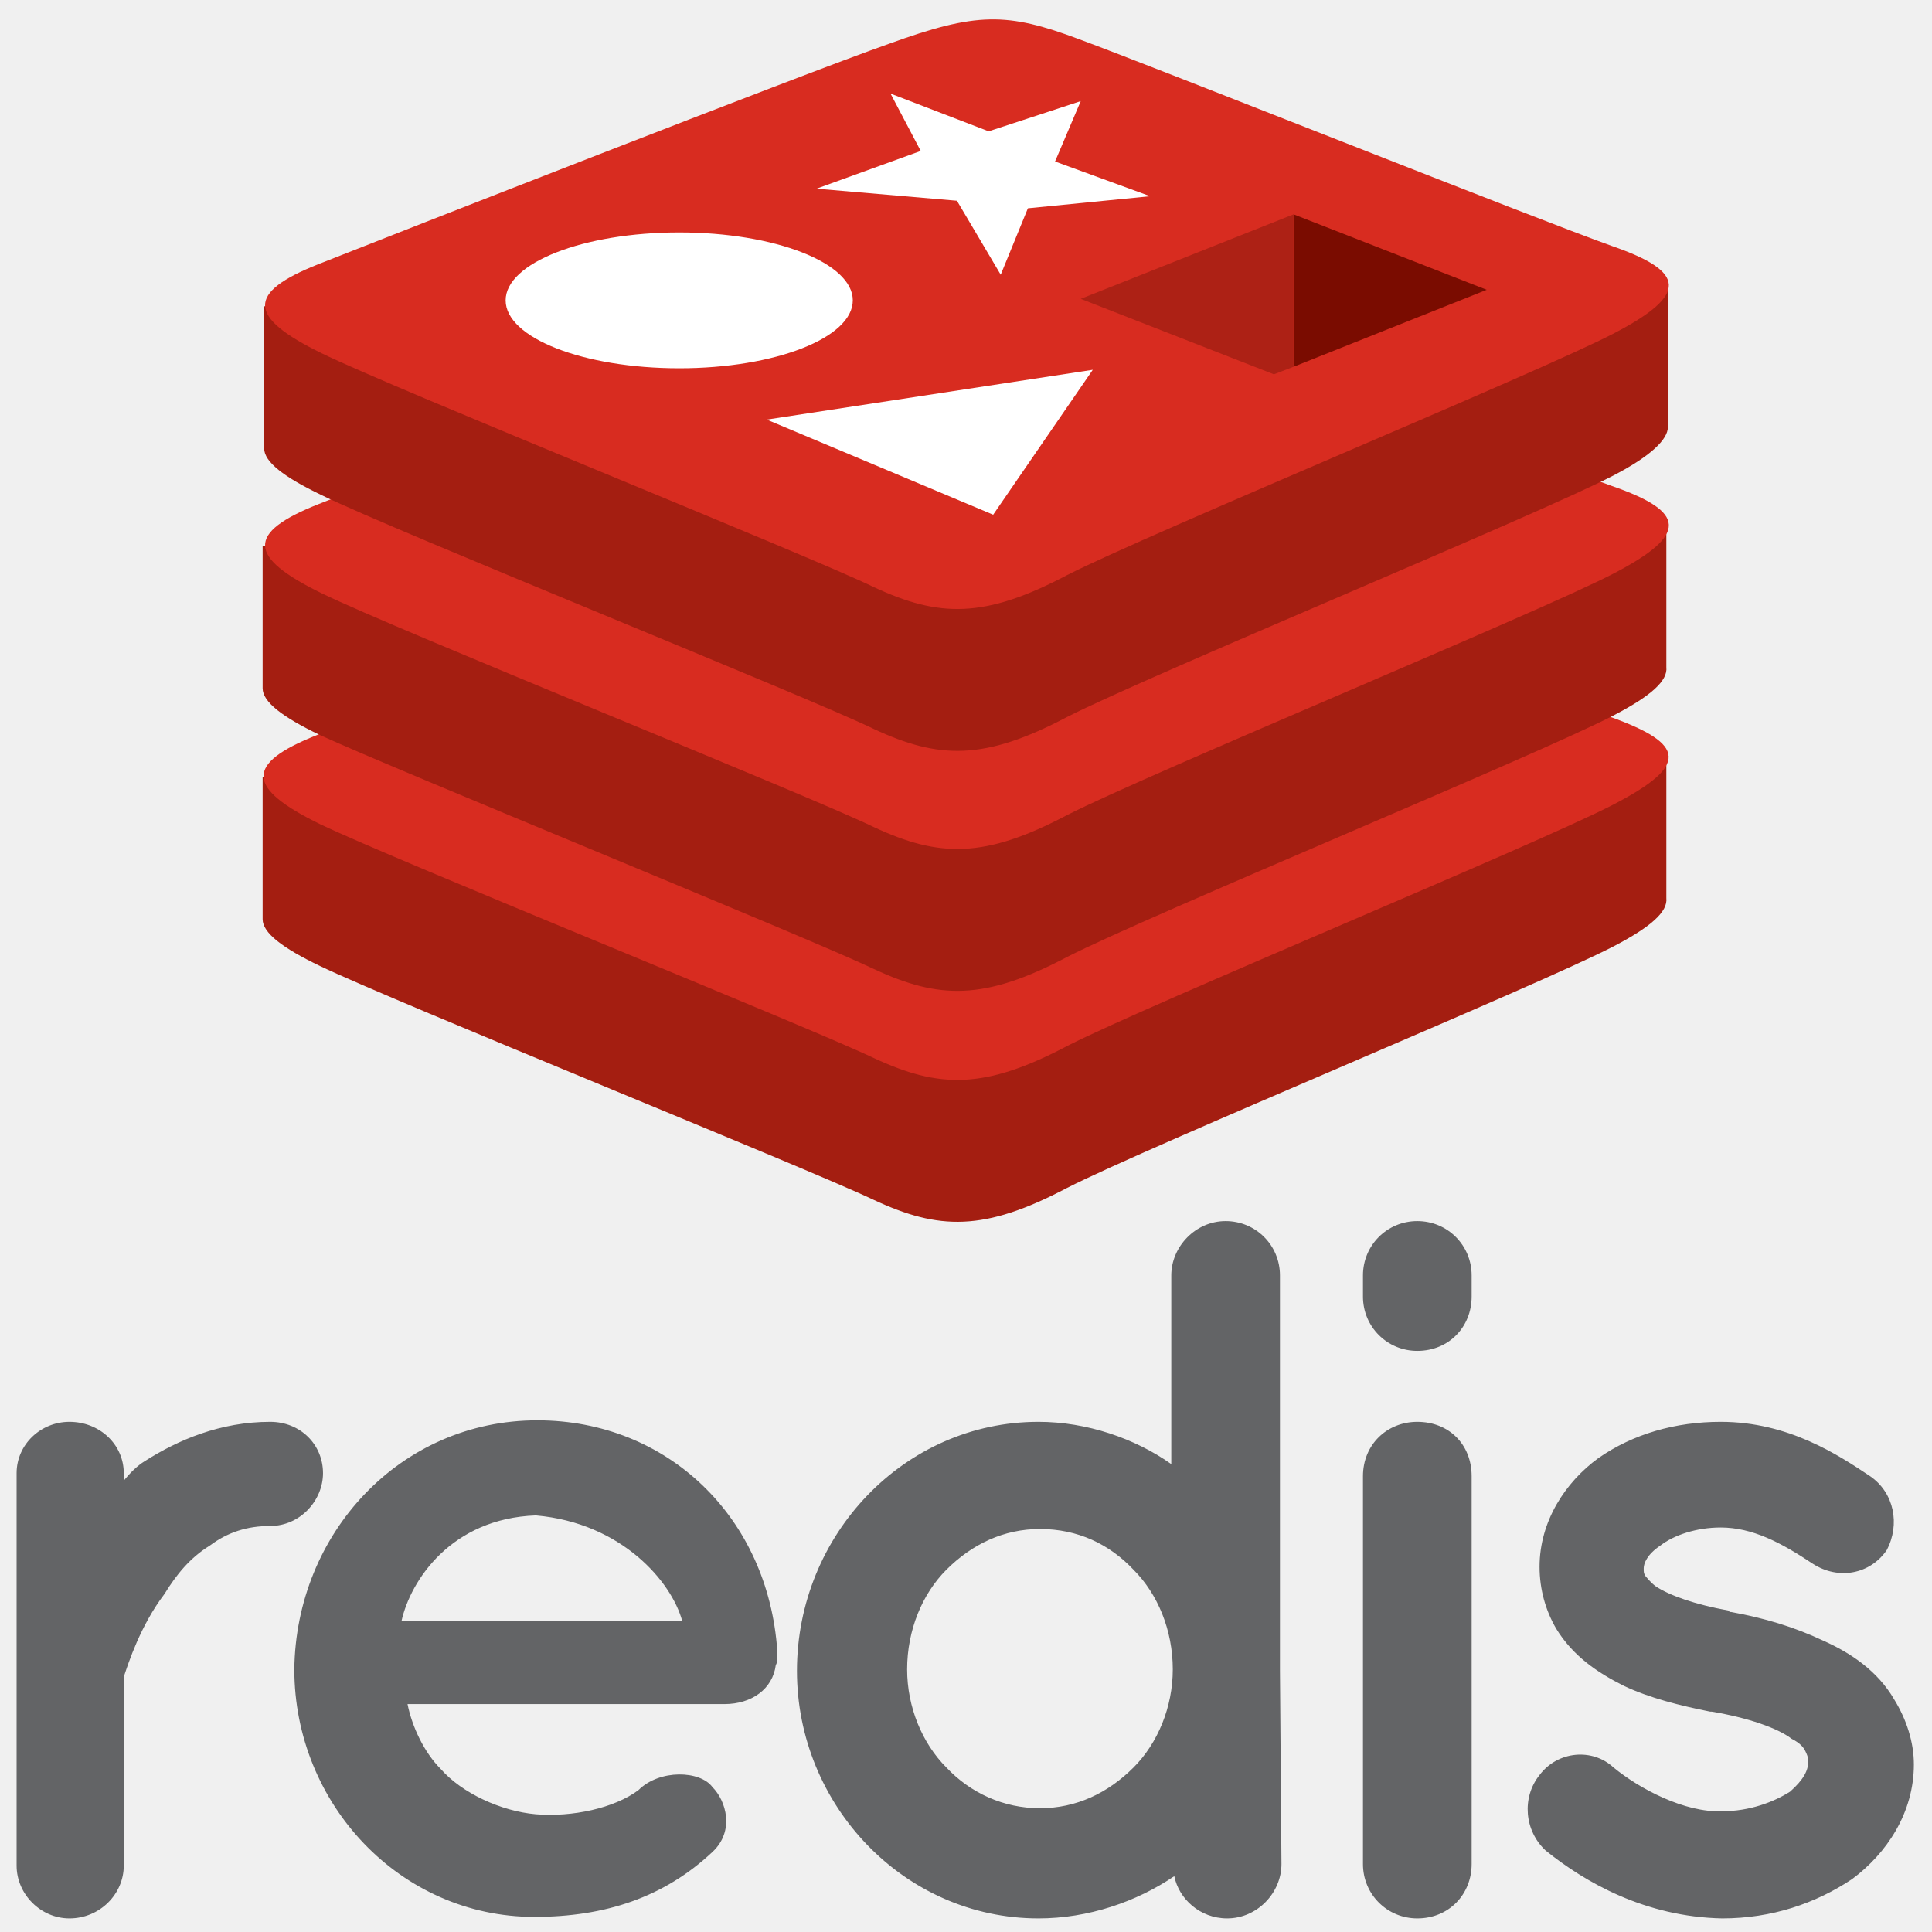
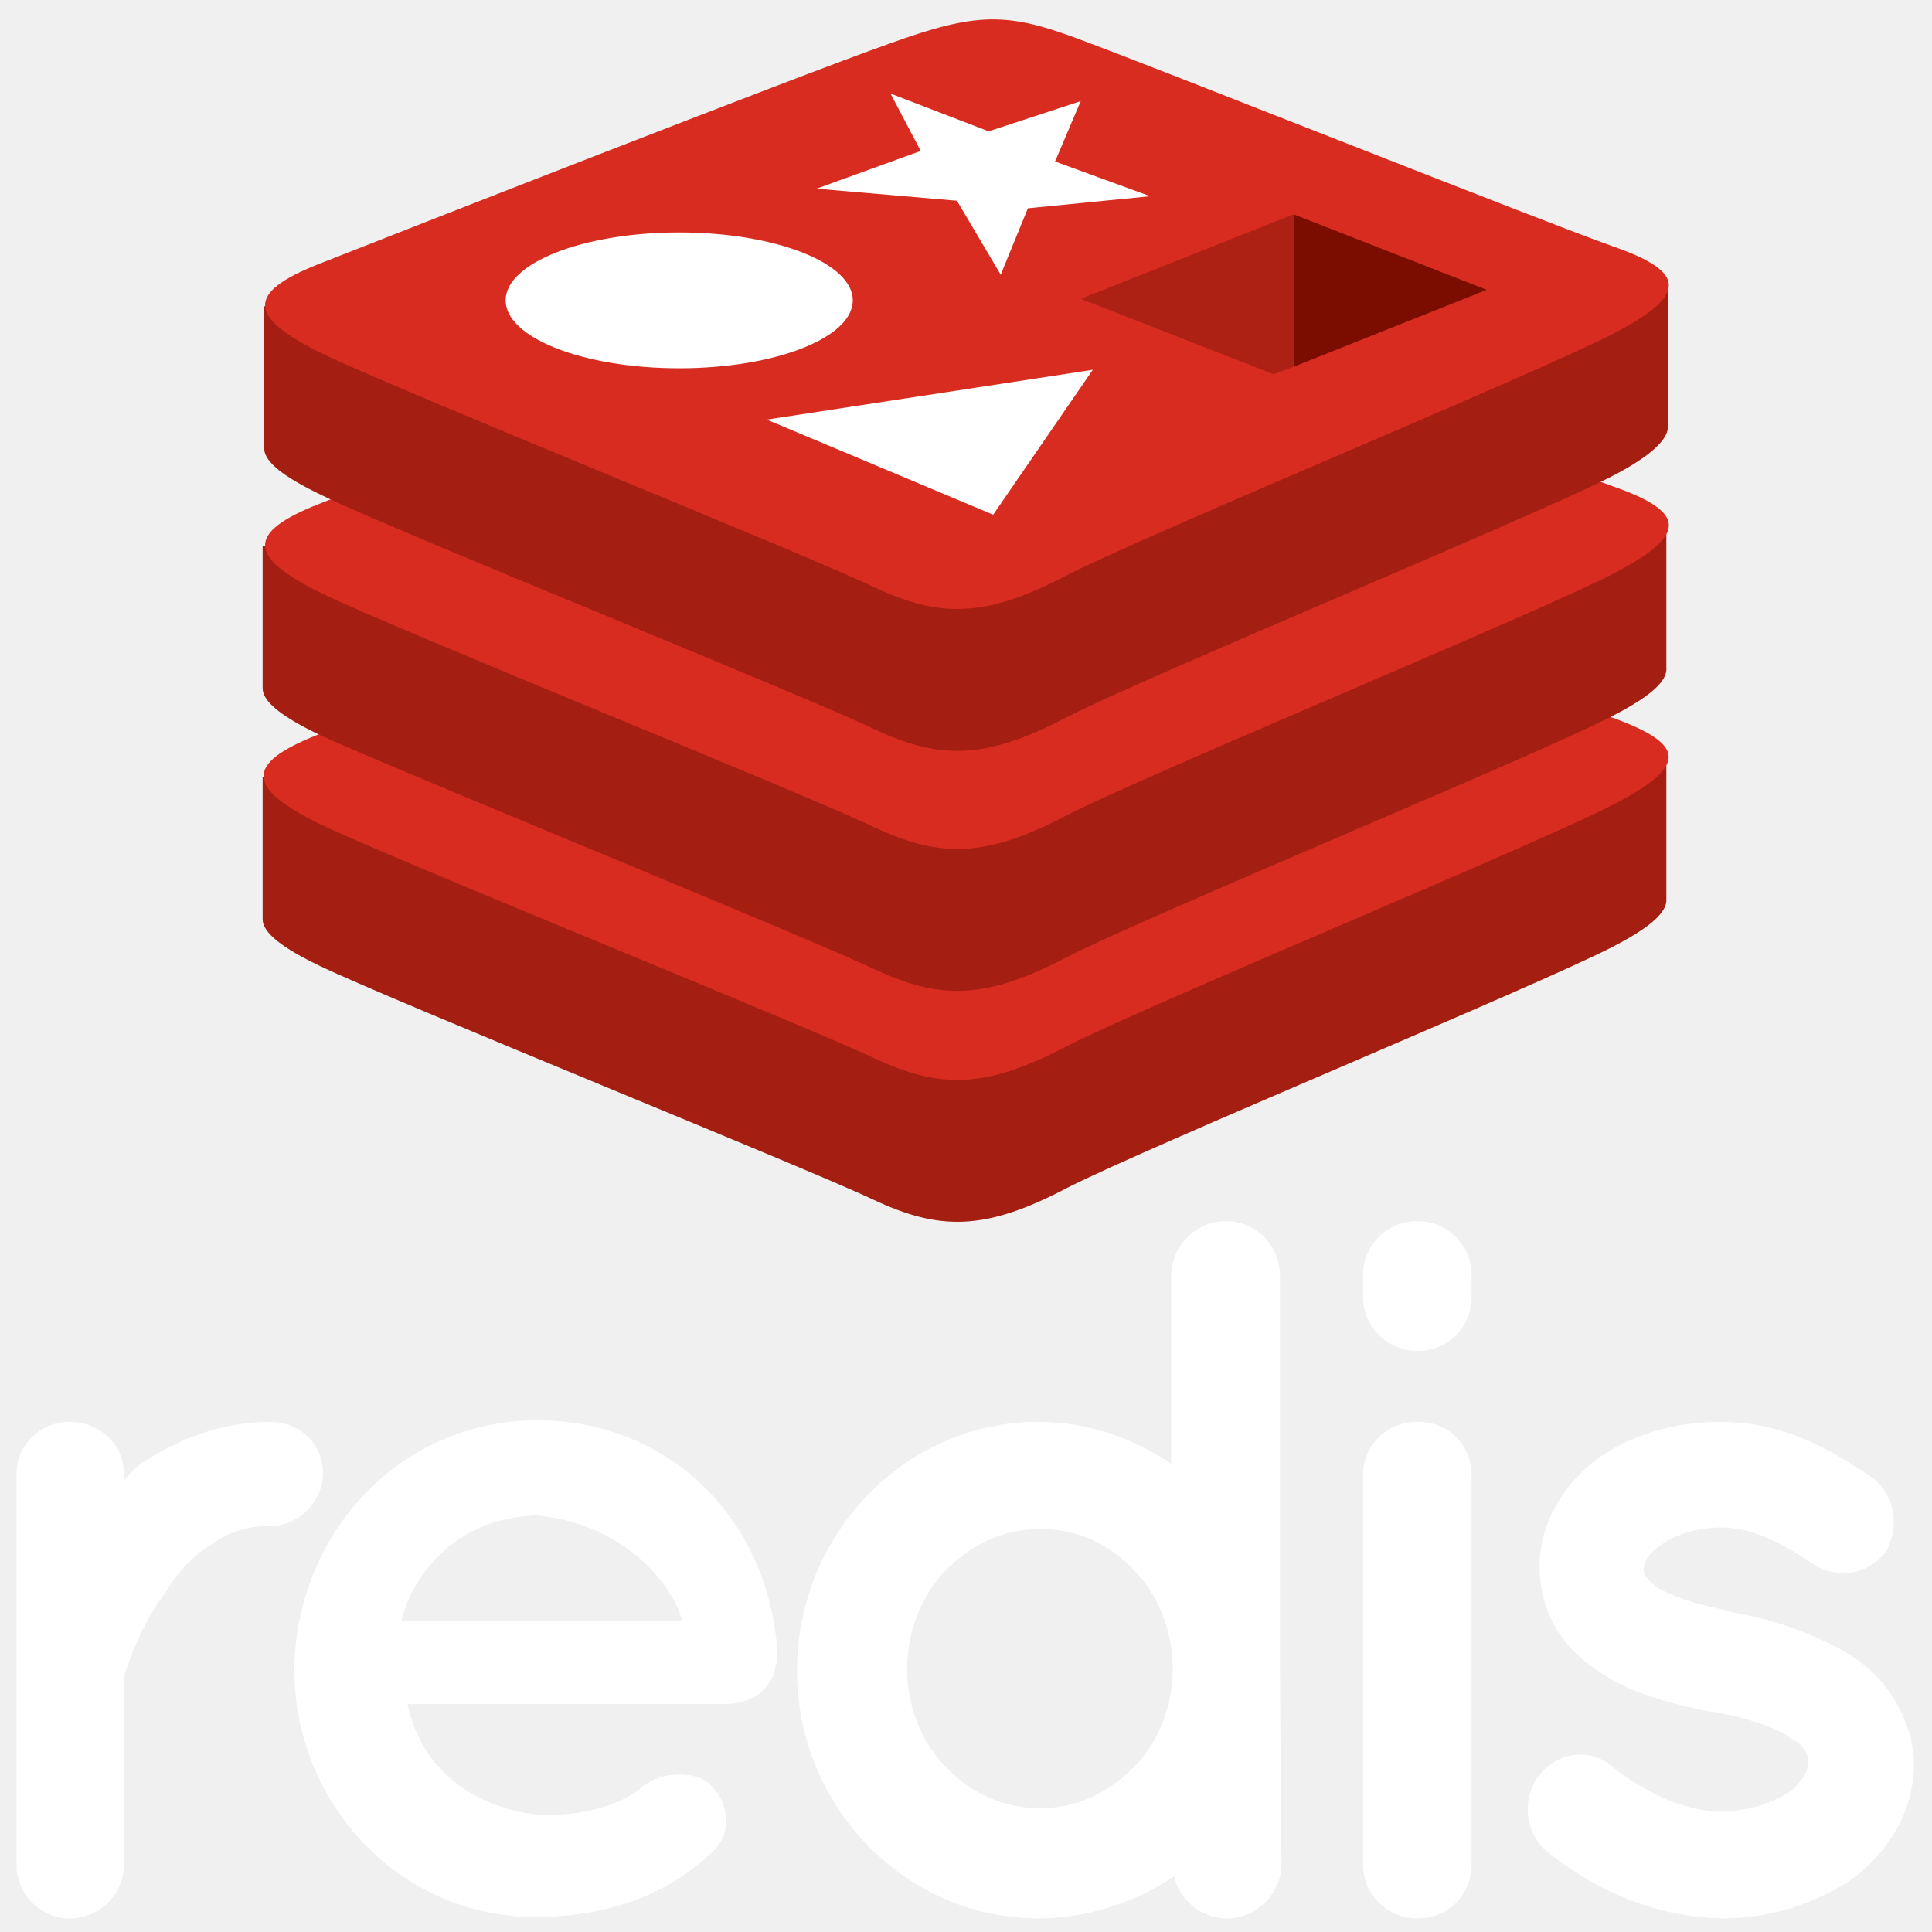
<svg xmlns="http://www.w3.org/2000/svg" viewBox="0 0 128 128">
-   <path d="M21.4 97.6c0 1.8-1.5 3.5-3.5 3.5-1.5 0-2.8.4-4 1.3-1.3.8-2.2 1.9-3 3.2-1.6 2.1-2.4 4.6-2.7 5.5v12.5c0 1.9-1.6 3.5-3.6 3.5-1.9 0-3.5-1.6-3.5-3.5v-26c0-1.9 1.6-3.4 3.5-3.4 2 0 3.6 1.5 3.6 3.4v.5c.4-.5.9-1 1.4-1.3 2.2-1.4 5-2.6 8.3-2.6 2 0 3.5 1.5 3.5 3.4zm-1.9 13c.1-9 7-16.5 16.1-16.5 8.6 0 15.3 6.4 15.9 15.3v.3c0 .1 0 .5-.1.6-.2 1.6-1.6 2.6-3.4 2.6H27c.3 1.5 1.1 3.2 2.2 4.3 1.4 1.6 4 2.8 6.3 3 2.4.2 5.2-.4 6.8-1.6 1.4-1.4 4.1-1.3 4.9-.2.9.9 1.5 2.9 0 4.3-3.2 3-7.1 4.3-11.8 4.3-8.9 0-15.9-7.5-15.9-16.4zm7.1-3.2h18.6c-.7-2.6-4-6.5-9.7-7-5.6.2-8.3 4.3-8.9 7zm58.3 16.1c0 1.9-1.6 3.6-3.6 3.6-1.8 0-3.2-1.3-3.5-2.8-2.5 1.7-5.7 2.8-9 2.8-8.9 0-16-7.5-16-16.4 0-9 7.1-16.5 16-16.5 3.2 0 6.4 1.1 8.8 2.8V84.5c0-1.9 1.6-3.6 3.6-3.6s3.6 1.6 3.6 3.6v26.2l.1 12.8zm-16-22.2c-2.4 0-4.5 1-6.2 2.7-1.6 1.6-2.6 4-2.6 6.6 0 2.5 1 4.9 2.6 6.5 1.6 1.7 3.8 2.7 6.2 2.7 2.4 0 4.5-1 6.2-2.7 1.6-1.6 2.6-4 2.6-6.5 0-2.6-1-5-2.6-6.6-1.6-1.7-3.7-2.7-6.2-2.7zm28.6-15.4c0 2-1.5 3.6-3.6 3.6-2 0-3.6-1.6-3.6-3.6v-1.4c0-2 1.6-3.6 3.6-3.6s3.6 1.6 3.6 3.6v1.4zm0 11.9v25.7c0 2-1.5 3.6-3.6 3.6-2 0-3.6-1.6-3.6-3.6V97.8c0-2.1 1.6-3.6 3.6-3.6 2.1 0 3.6 1.5 3.6 3.6zm4.5 19.8c1.2-1.6 3.5-1.8 4.9-.5 1.7 1.4 4.7 3 7.2 2.9 1.8 0 3.4-.6 4.5-1.3.9-.8 1.2-1.4 1.2-2 0-.3-.1-.5-.2-.7-.1-.2-.3-.5-.9-.8-.9-.7-2.9-1.4-5.3-1.8h-.1c-2-.4-4-.9-5.7-1.7-1.8-.9-3.4-2-4.5-3.8-.7-1.2-1.1-2.6-1.1-4.1 0-3 1.7-5.6 3.9-7.2 2.3-1.6 5.1-2.4 8.1-2.4 4.5 0 7.8 2.2 9.9 3.6 1.6 1.1 2 3.2 1.1 4.9-1.1 1.6-3.2 2-4.9.9-2.1-1.4-4-2.4-6.1-2.4-1.6 0-3.1.5-4 1.2-.9.6-1.1 1.2-1.1 1.5 0 .3 0 .3.1.5.1.1.3.4.7.7.9.6 2.6 1.2 4.8 1.6l.1.1h.1c2.2.4 4.2 1 6.1 1.9 1.8.8 3.6 2 4.7 3.9.8 1.3 1.3 2.8 1.3 4.3 0 3.2-1.8 5.9-4.1 7.6-2.4 1.6-5.3 2.6-8.6 2.6-5.1-.1-9.1-2.4-11.7-4.5-1.4-1.3-1.6-3.5-.4-5z" fill="#636466" />
+   <path d="M21.4 97.6c0 1.8-1.5 3.5-3.5 3.5-1.5 0-2.8.4-4 1.3-1.3.8-2.2 1.9-3 3.2-1.6 2.1-2.4 4.6-2.7 5.5v12.5c0 1.9-1.6 3.5-3.6 3.5-1.9 0-3.5-1.6-3.5-3.5v-26c0-1.9 1.6-3.4 3.5-3.4 2 0 3.6 1.5 3.6 3.4v.5c.4-.5.9-1 1.4-1.3 2.2-1.4 5-2.6 8.3-2.6 2 0 3.5 1.5 3.5 3.4zm-1.9 13c.1-9 7-16.5 16.1-16.5 8.6 0 15.3 6.4 15.9 15.3v.3c0 .1 0 .5-.1.6-.2 1.6-1.6 2.6-3.4 2.6H27c.3 1.5 1.1 3.2 2.2 4.3 1.4 1.6 4 2.8 6.3 3 2.4.2 5.2-.4 6.8-1.6 1.4-1.4 4.1-1.3 4.9-.2.9.9 1.5 2.9 0 4.3-3.2 3-7.1 4.3-11.8 4.3-8.9 0-15.9-7.5-15.9-16.4zm7.1-3.2h18.6c-.7-2.6-4-6.5-9.7-7-5.6.2-8.3 4.3-8.9 7zm58.3 16.1c0 1.9-1.6 3.6-3.6 3.6-1.8 0-3.2-1.3-3.5-2.8-2.5 1.7-5.7 2.8-9 2.8-8.9 0-16-7.5-16-16.4 0-9 7.1-16.5 16-16.5 3.2 0 6.4 1.1 8.8 2.8V84.5c0-1.9 1.6-3.6 3.6-3.6s3.6 1.6 3.6 3.6v26.2l.1 12.8zm-16-22.2c-2.4 0-4.5 1-6.2 2.7-1.6 1.6-2.6 4-2.6 6.6 0 2.5 1 4.9 2.6 6.5 1.6 1.7 3.8 2.7 6.2 2.7 2.4 0 4.5-1 6.2-2.7 1.6-1.6 2.6-4 2.6-6.5 0-2.6-1-5-2.6-6.6-1.6-1.7-3.7-2.7-6.2-2.7zm28.6-15.4c0 2-1.5 3.6-3.6 3.6-2 0-3.6-1.6-3.6-3.6v-1.4c0-2 1.6-3.6 3.6-3.6s3.6 1.6 3.6 3.6v1.4zm0 11.9v25.7c0 2-1.5 3.6-3.6 3.6-2 0-3.6-1.6-3.6-3.6V97.8c0-2.1 1.6-3.6 3.6-3.6 2.1 0 3.6 1.5 3.6 3.6zm4.5 19.8c1.2-1.6 3.5-1.8 4.9-.5 1.7 1.4 4.7 3 7.2 2.9 1.8 0 3.4-.6 4.5-1.3.9-.8 1.2-1.4 1.2-2 0-.3-.1-.5-.2-.7-.1-.2-.3-.5-.9-.8-.9-.7-2.9-1.4-5.3-1.8h-.1c-2-.4-4-.9-5.7-1.7-1.8-.9-3.4-2-4.5-3.8-.7-1.2-1.1-2.6-1.1-4.1 0-3 1.7-5.6 3.9-7.2 2.3-1.6 5.1-2.4 8.1-2.4 4.5 0 7.8 2.2 9.9 3.6 1.6 1.1 2 3.2 1.1 4.9-1.1 1.6-3.2 2-4.9.9-2.1-1.4-4-2.4-6.1-2.4-1.6 0-3.1.5-4 1.2-.9.6-1.1 1.2-1.1 1.5 0 .3 0 .3.1.5.1.1.3.4.7.7.9.6 2.6 1.2 4.8 1.6l.1.1h.1c2.2.4 4.2 1 6.1 1.9 1.8.8 3.6 2 4.7 3.9.8 1.3 1.3 2.8 1.3 4.3 0 3.2-1.8 5.9-4.1 7.6-2.4 1.6-5.3 2.6-8.6 2.6-5.1-.1-9.1-2.4-11.7-4.5-1.4-1.3-1.6-3.5-.4-5z" fill="#fff" />
  <path fill="#A41E11" d="M106.9 62.7c-5 2.6-30.7 13.2-36.2 16-5.5 2.9-8.5 2.8-12.8.8-4.4-2.1-31.7-13.1-36.7-15.5-2.5-1.2-3.8-2.2-3.8-3.1v-9.4s35.6-7.8 41.4-9.8c5.8-2.1 7.8-2.1 12.6-.3 4.9 1.8 34.2 7.1 39 8.8v9.3c.1.9-1 1.9-3.5 3.2z" />
  <path fill="#D82C20" d="M106.9 53.3c-5 2.6-30.7 13.2-36.2 16-5.5 2.9-8.5 2.8-12.8.8C53.5 68 26.2 57 21.2 54.6c-4.9-2.4-5-4-.2-5.9 4.8-1.9 32.1-12.6 37.8-14.6 5.8-2.1 7.8-2.1 12.6-.3 4.9 1.8 30.5 12 35.3 13.7 5 1.8 5.2 3.2.2 5.8z" />
  <path fill="#A41E11" d="M106.9 47.4c-5 2.6-30.7 13.2-36.2 16-5.5 2.9-8.5 2.8-12.8.8-4.4-2.1-31.7-13.2-36.7-15.5-2.5-1.2-3.8-2.2-3.8-3.1v-9.4s35.6-7.8 41.4-9.8c5.8-2.1 7.8-2.1 12.6-.3 4.9 1.8 34.2 7.1 39 8.8v9.3c.1.9-1 1.9-3.5 3.2z" />
  <path fill="#D82C20" d="M106.9 38c-5 2.6-30.7 13.2-36.2 16-5.5 2.9-8.5 2.8-12.8.8-4.3-2.1-31.7-13.1-36.6-15.5-4.9-2.4-5-4-.2-5.9 4.8-1.9 32.1-12.6 37.8-14.6 5.8-2.1 7.8-2.1 12.6-.3 4.9 1.8 30.5 12 35.3 13.7 4.9 1.7 5.1 3.2.1 5.8z" />
  <path fill="#A41E11" d="M106.9 31.5c-5 2.6-30.7 13.2-36.2 16-5.5 2.9-8.5 2.8-12.8.8-4.3-2.1-31.7-13.1-36.6-15.5-2.5-1.2-3.8-2.2-3.8-3.1v-9.4s35.6-7.8 41.4-9.8c5.8-2.1 7.8-2.1 12.6-.3 4.9 1.8 34.2 7.1 39 8.8v9.3c0 .8-1.1 1.9-3.6 3.2z" />
  <path fill="#D82C20" d="M106.9 22.1c-5 2.6-30.7 13.2-36.2 16-5.5 2.9-8.5 2.8-12.8.8-4.3-2.1-31.7-13.1-36.6-15.5s-5-4-.2-5.9c4.8-1.9 32.1-12.6 37.8-14.6C64.7.8 66.7.8 71.5 2.6c4.9 1.8 30.5 12 35.3 13.7 4.9 1.7 5.1 3.2.1 5.8z" />
  <path fill="#fff" d="M76.2 13l-8.1.8-1.8 4.4-2.9-4.9-9.3-.8L61 10l-2-3.8 6.5 2.5 6.1-2-1.7 4zM65.8 34.1l-15-6.3 21.6-3.3z" />
  <ellipse fill="#fff" cx="45" cy="19.9" rx="11.5" ry="4.5" />
  <path fill="#7A0C00" d="M85.7 14.2l12.8 5-12.8 5.1z" />
  <path fill="#AD2115" d="M71.6 19.8l14.1-5.6v10.1l-1.3.5z" />
</svg>
